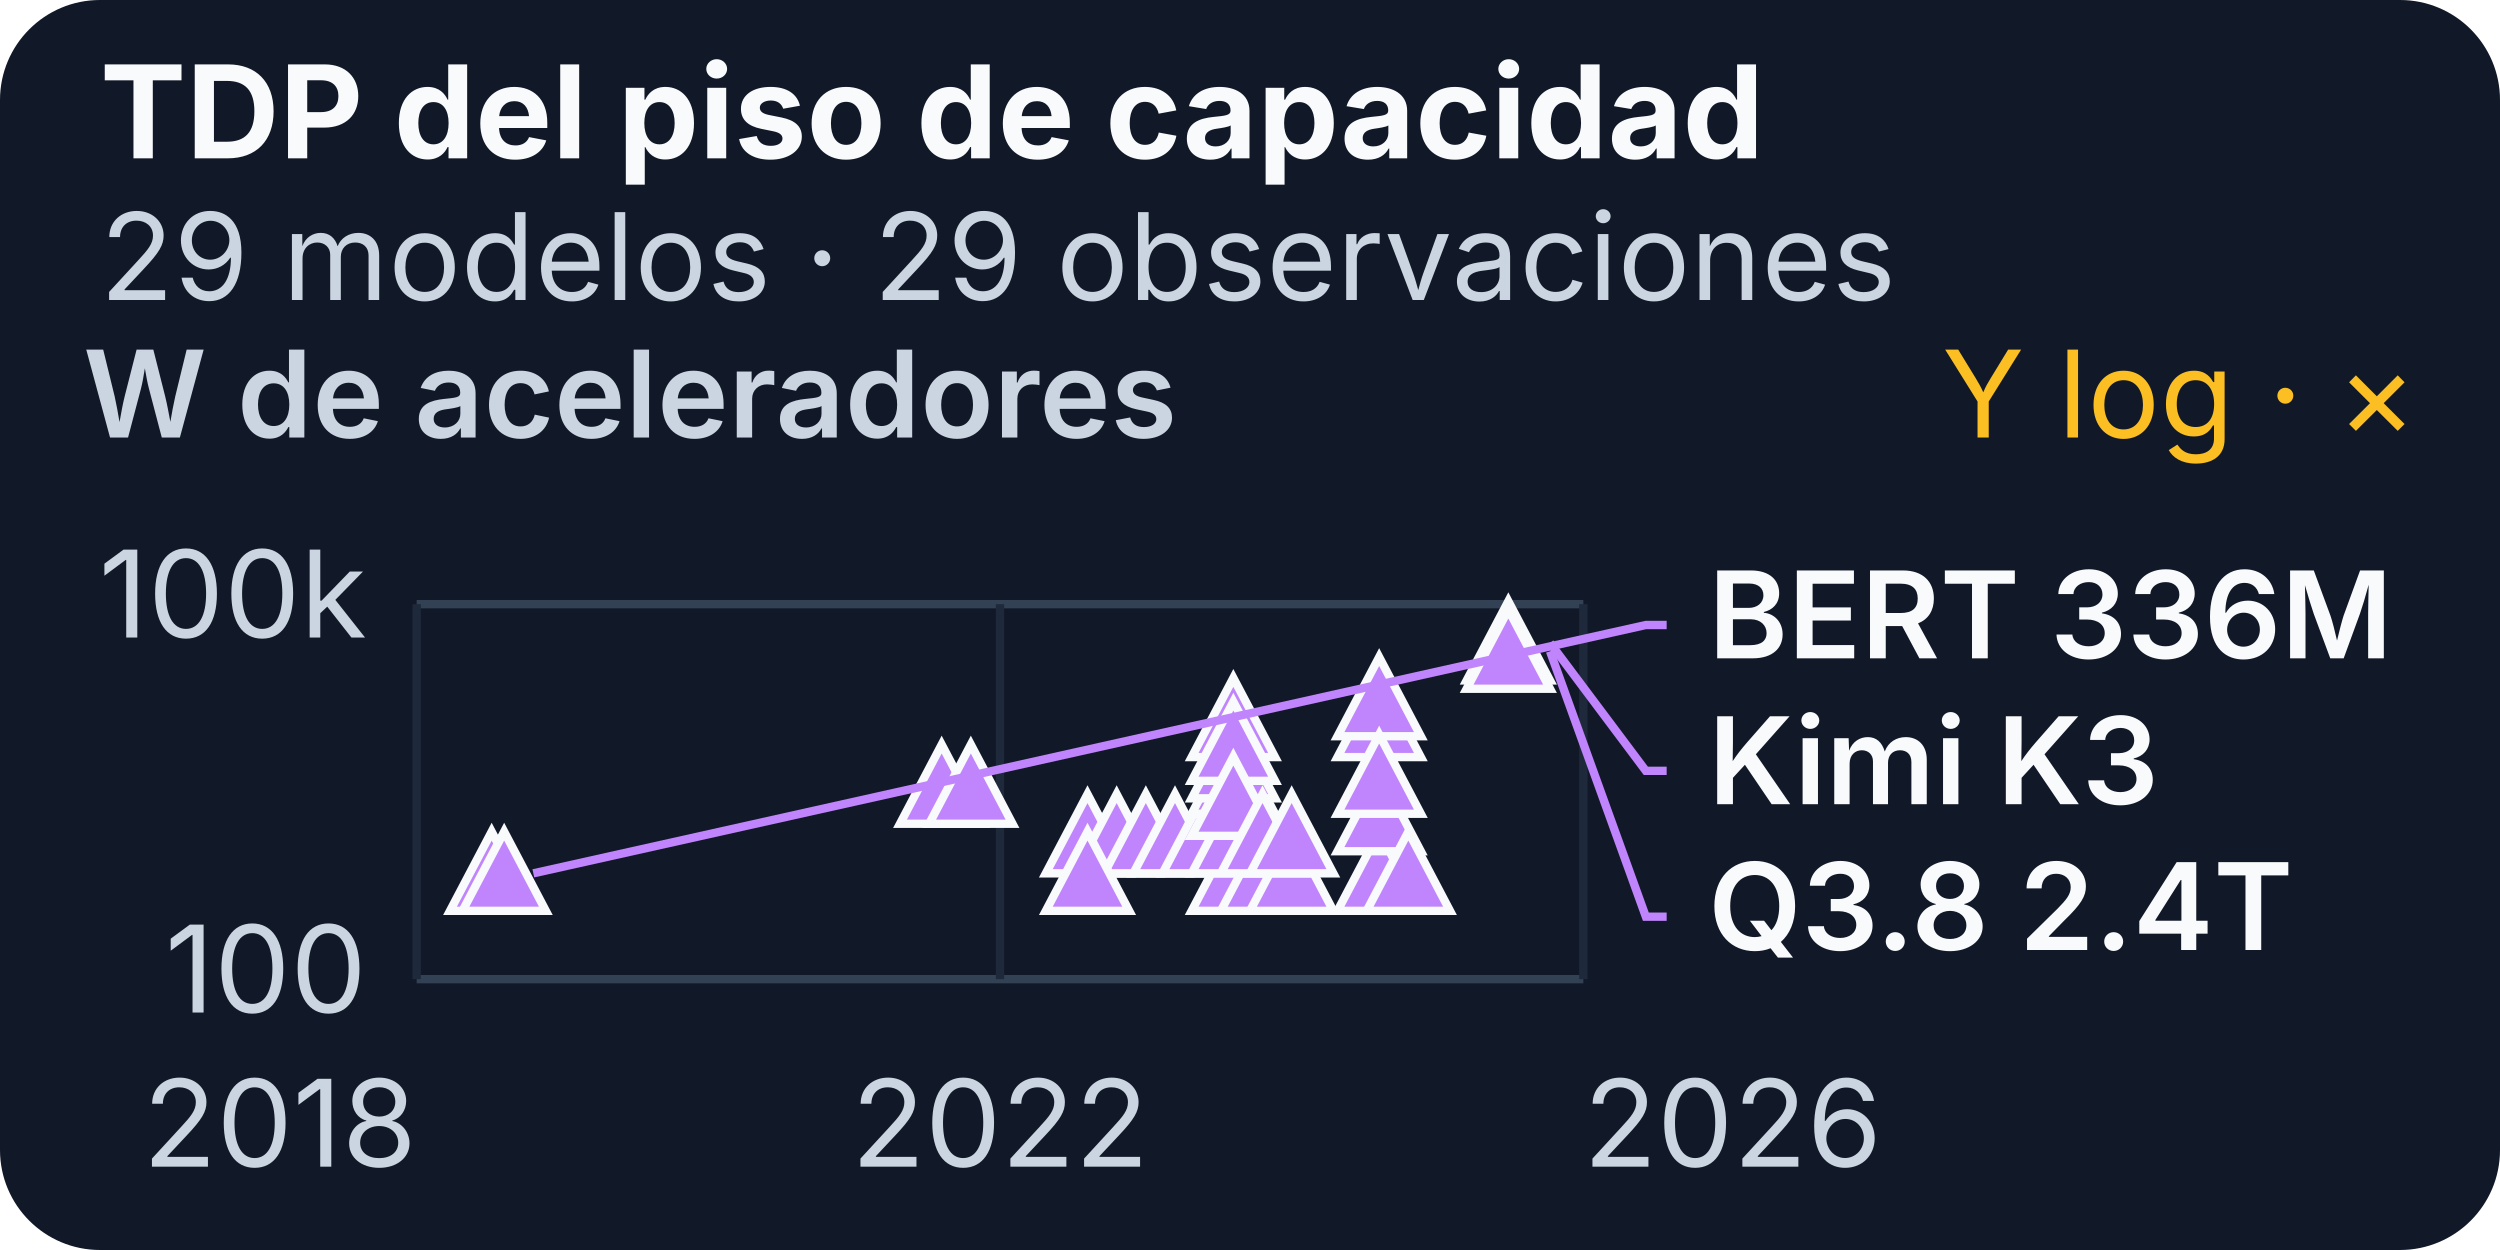
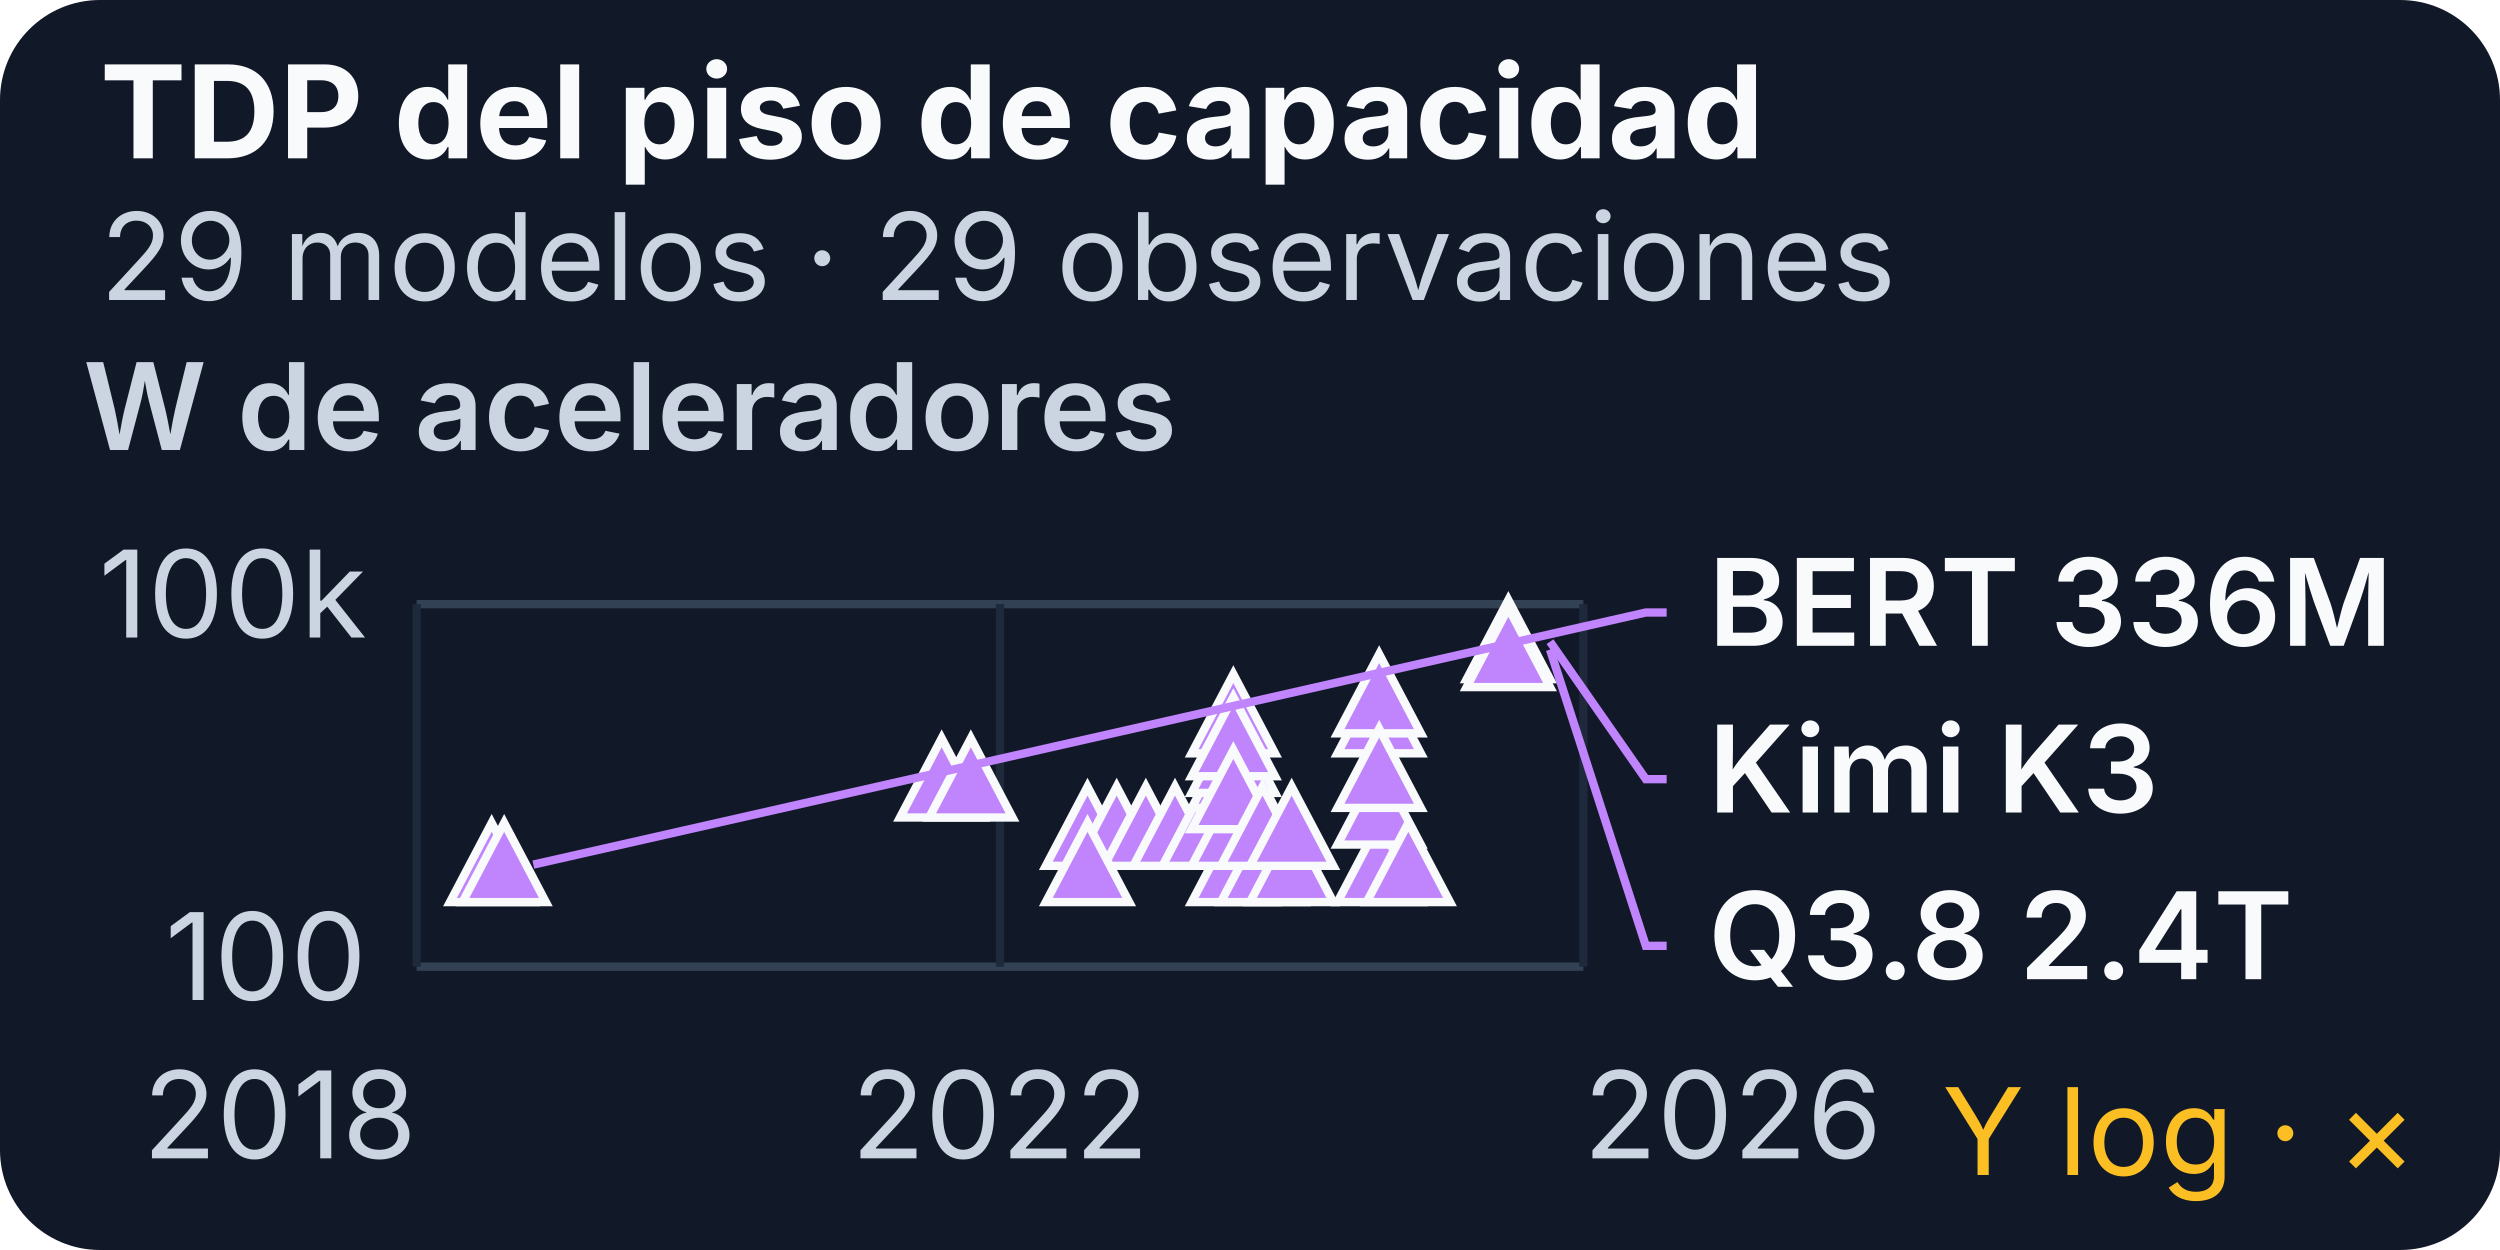
<svg xmlns="http://www.w3.org/2000/svg" viewBox="0 0 600 300" role="img" aria-labelledby="title desc" style="max-width:100%;height:auto">
  <rect width="600" height="300" rx="24" fill="#111827" />
  <text x="24" y="38" font-size="31" font-family="system-ui, -apple-system, sans-serif" fill="#f8fafc" text-anchor="start" font-weight="700">TDP del piso de capacidad</text>
  <text x="24" y="72" font-size="29" font-family="system-ui, -apple-system, sans-serif" fill="#cbd5e1" text-anchor="start" font-weight="400">29 modelos · 29 observaciones</text>
-   <line x1="100" x2="380" y1="235.0" y2="235.0" stroke="#334155" stroke-width="2" />
-   <text x="88" y="243.0" font-size="29" font-family="system-ui, -apple-system, sans-serif" fill="#cbd5e1" text-anchor="end" font-weight="400" data-axis-label="true">100</text>
+   <line x1="100" x2="380" y1="232.0" y2="232.0" stroke="#334155" stroke-width="2" />
+   <text x="88" y="240.0" font-size="29" font-family="system-ui, -apple-system, sans-serif" fill="#cbd5e1" text-anchor="end" font-weight="400" data-axis-label="true">100</text>
  <line x1="100" x2="380" y1="145.0" y2="145.0" stroke="#334155" stroke-width="2" />
  <text x="88" y="153.0" font-size="29" font-family="system-ui, -apple-system, sans-serif" fill="#cbd5e1" text-anchor="end" font-weight="400" data-axis-label="true">100k</text>
-   <line x1="100.0" x2="100.0" y1="145" y2="235" stroke="#1e293b" stroke-width="2" />
-   <text x="100.0" y="280" font-size="29" font-family="system-ui, -apple-system, sans-serif" fill="#cbd5e1" text-anchor="end" font-weight="400" data-axis-label="true">2018</text>
-   <line x1="240.0" x2="240.0" y1="145" y2="235" stroke="#1e293b" stroke-width="2" />
-   <text x="240.0" y="280" font-size="29" font-family="system-ui, -apple-system, sans-serif" fill="#cbd5e1" text-anchor="middle" font-weight="400" data-axis-label="true">2022</text>
-   <line x1="380.0" x2="380.0" y1="145" y2="235" stroke="#1e293b" stroke-width="2" />
-   <text x="380.0" y="280" font-size="29" font-family="system-ui, -apple-system, sans-serif" fill="#cbd5e1" text-anchor="start" font-weight="400" data-axis-label="true">2026</text>
-   <text x="20" y="105" font-size="29" font-family="system-ui, -apple-system, sans-serif" fill="#cbd5e1" text-anchor="start" font-weight="600" data-axis-label="true">W de aceleradores</text>
-   <text x="580" y="105" font-size="29" font-family="system-ui, -apple-system, sans-serif" fill="#fbbf24" text-anchor="end" font-weight="400" data-axis-label="true">Y log · ×</text>
+   <line x1="100.0" x2="100.0" y1="145" y2="232" stroke="#1e293b" stroke-width="2" />
+   <text x="100.0" y="278" font-size="29" font-family="system-ui, -apple-system, sans-serif" fill="#cbd5e1" text-anchor="end" font-weight="400" data-axis-label="true">2018</text>
+   <line x1="240.0" x2="240.0" y1="145" y2="232" stroke="#1e293b" stroke-width="2" />
+   <text x="240.0" y="278" font-size="29" font-family="system-ui, -apple-system, sans-serif" fill="#cbd5e1" text-anchor="middle" font-weight="400" data-axis-label="true">2022</text>
+   <line x1="380.0" x2="380.0" y1="145" y2="232" stroke="#1e293b" stroke-width="2" />
+   <text x="380.0" y="278" font-size="29" font-family="system-ui, -apple-system, sans-serif" fill="#cbd5e1" text-anchor="start" font-weight="400" data-axis-label="true">2026</text>
+   <text x="20" y="108" font-size="29" font-family="system-ui, -apple-system, sans-serif" fill="#cbd5e1" text-anchor="start" font-weight="600" data-axis-label="true" data-layout-role="axis-unit">W de aceleradores</text>
+   <text x="580" y="282" font-size="29" font-family="system-ui, -apple-system, sans-serif" fill="#fbbf24" text-anchor="end" font-weight="400" data-axis-label="true" data-layout-role="axis-scale">Y log · ×</text>
  <g data-quantitative="true" data-model-id="DM_BERT_LARGE" data-status="SCENARIO" data-source-ids="S_DASH_GOOGLE_BERT_REPORT S_COURSE_DESIGN" data-value="700" data-unit="W" data-claim-scope="accelerator_only_tdp_scenario_not_wall_power" data-marker="triangle" data-series="700 W per accelerator" data-series-marker="single" aria-label="DM_BERT_LARGE: 700 W, SCENARIO">
-     <path fill="#c084fc" stroke="#f8fafc" stroke-width="2" d="M118.0,199.6 L128.0,218.6 L108.0,218.6 Z" />
+     <path fill="#c084fc" stroke="#f8fafc" stroke-width="2" d="M118.0,197.5 L128.0,216.5 L108.0,216.5 Z" />
  </g>
  <g data-quantitative="true" data-model-id="DM_T5_11B" data-status="SCENARIO" data-source-ids="S_DASH_GOOGLE_T5_REPORT S_COURSE_DESIGN" data-value="700" data-unit="W" data-claim-scope="accelerator_only_tdp_scenario_not_wall_power" data-marker="triangle" data-series="700 W per accelerator" data-series-marker="single" aria-label="DM_T5_11B: 700 W, SCENARIO">
-     <path fill="#c084fc" stroke="#f8fafc" stroke-width="2" d="M121.0,199.6 L131.0,218.6 L111.0,218.6 Z" />
+     <path fill="#c084fc" stroke="#f8fafc" stroke-width="2" d="M121.0,197.5 L131.0,216.5 L111.0,216.5 Z" />
  </g>
  <g data-quantitative="true" data-model-id="DM_BLOOM_176B" data-status="SCENARIO" data-source-ids="S_BIGSCIENCE_BLOOM_PAPER S_COURSE_DESIGN" data-value="3500" data-unit="W" data-claim-scope="accelerator_only_tdp_scenario_not_wall_power" data-marker="triangle" data-series="700 W per accelerator" data-series-marker="single" aria-label="DM_BLOOM_176B: 3500 W, SCENARIO">
-     <path fill="#c084fc" stroke="#f8fafc" stroke-width="2" d="M226.0,178.7 L236.0,197.7 L216.0,197.7 Z" />
+     <path fill="#c084fc" stroke="#f8fafc" stroke-width="2" d="M226.0,177.2 L236.0,196.2 L216.0,196.2 Z" />
  </g>
  <g data-quantitative="true" data-model-id="DM_OPT_175B" data-status="SCENARIO" data-source-ids="S_DASH_META_OPT_REPORT S_COURSE_DESIGN" data-value="3500" data-unit="W" data-claim-scope="accelerator_only_tdp_scenario_not_wall_power" data-marker="triangle" data-series="700 W per accelerator" data-series-marker="single" aria-label="DM_OPT_175B: 3500 W, SCENARIO">
-     <path fill="#c084fc" stroke="#f8fafc" stroke-width="2" d="M233.0,178.7 L243.0,197.7 L223.0,197.7 Z" />
+     <path fill="#c084fc" stroke="#f8fafc" stroke-width="2" d="M233.0,177.2 L243.0,196.2 L223.0,196.2 Z" />
  </g>
  <g data-quantitative="true" data-model-id="DM_DEEPSEEK_LLM_67B" data-status="SCENARIO" data-source-ids="S_DASH_DEEPSEEK_LLM_REPORT S_COURSE_DESIGN" data-value="1400" data-unit="W" data-claim-scope="accelerator_only_tdp_scenario_not_wall_power" data-marker="triangle" data-series="700 W per accelerator" data-series-marker="single" aria-label="DM_DEEPSEEK_LLM_67B: 1400 W, SCENARIO">
-     <path fill="#c084fc" stroke="#f8fafc" stroke-width="2" d="M261.0,190.6 L271.0,209.6 L251.0,209.6 Z" />
+     <path fill="#c084fc" stroke="#f8fafc" stroke-width="2" d="M261.0,188.8 L271.0,207.8 L251.0,207.8 Z" />
  </g>
  <g data-quantitative="true" data-model-id="DM_LLAMA1_65B" data-status="SCENARIO" data-source-ids="S_DASH_META_LLAMA1_REPORT S_COURSE_DESIGN" data-value="1400" data-unit="W" data-claim-scope="accelerator_only_tdp_scenario_not_wall_power" data-marker="triangle" data-series="700 W per accelerator" data-series-marker="single" aria-label="DM_LLAMA1_65B: 1400 W, SCENARIO">
-     <path fill="#c084fc" stroke="#f8fafc" stroke-width="2" d="M268.0,190.6 L278.0,209.6 L258.0,209.6 Z" />
+     <path fill="#c084fc" stroke="#f8fafc" stroke-width="2" d="M268.0,188.8 L278.0,207.8 L258.0,207.8 Z" />
  </g>
  <g data-quantitative="true" data-model-id="DM_LLAMA2_70B" data-status="SCENARIO" data-source-ids="S_DASH_META_LLAMA2_REPORT S_COURSE_DESIGN" data-value="1400" data-unit="W" data-claim-scope="accelerator_only_tdp_scenario_not_wall_power" data-marker="triangle" data-series="700 W per accelerator" data-series-marker="single" aria-label="DM_LLAMA2_70B: 1400 W, SCENARIO">
-     <path fill="#c084fc" stroke="#f8fafc" stroke-width="2" d="M275.0,190.6 L285.0,209.6 L265.0,209.6 Z" />
+     <path fill="#c084fc" stroke="#f8fafc" stroke-width="2" d="M275.0,188.8 L285.0,207.8 L265.0,207.8 Z" />
  </g>
  <g data-quantitative="true" data-model-id="DM_MISTRAL_7B_V01" data-status="SCENARIO" data-source-ids="S_DASH_MISTRAL7_REPORT S_COURSE_DESIGN" data-value="700" data-unit="W" data-claim-scope="accelerator_only_tdp_scenario_not_wall_power" data-marker="triangle" data-series="700 W per accelerator" data-series-marker="single" aria-label="DM_MISTRAL_7B_V01: 700 W, SCENARIO">
-     <path fill="#c084fc" stroke="#f8fafc" stroke-width="2" d="M261.0,199.6 L271.0,218.6 L251.0,218.6 Z" />
+     <path fill="#c084fc" stroke="#f8fafc" stroke-width="2" d="M261.0,197.5 L271.0,216.5 L251.0,216.5 Z" />
  </g>
  <g data-quantitative="true" data-model-id="DM_MIXTRAL_8X7B" data-status="SCENARIO" data-source-ids="S_DASH_MIXTRAL_REPORT S_COURSE_DESIGN" data-value="1400" data-unit="W" data-claim-scope="accelerator_only_tdp_scenario_not_wall_power" data-marker="triangle" data-series="700 W per accelerator" data-series-marker="single" aria-label="DM_MIXTRAL_8X7B: 1400 W, SCENARIO">
-     <path fill="#c084fc" stroke="#f8fafc" stroke-width="2" d="M282.0,190.6 L292.0,209.6 L272.0,209.6 Z" />
+     <path fill="#c084fc" stroke="#f8fafc" stroke-width="2" d="M282.0,188.8 L292.0,207.8 L272.0,207.8 Z" />
  </g>
  <g data-quantitative="true" data-model-id="DM_QWEN_72B" data-status="SCENARIO" data-source-ids="S_DASH_QWEN_REPORT S_COURSE_DESIGN" data-value="1400" data-unit="W" data-claim-scope="accelerator_only_tdp_scenario_not_wall_power" data-marker="triangle" data-series="700 W per accelerator" data-series-marker="single" aria-label="DM_QWEN_72B: 1400 W, SCENARIO">
-     <path fill="#c084fc" stroke="#f8fafc" stroke-width="2" d="M289.0,190.6 L299.0,209.6 L279.0,209.6 Z" />
+     <path fill="#c084fc" stroke="#f8fafc" stroke-width="2" d="M289.0,188.8 L299.0,207.8 L279.0,207.8 Z" />
  </g>
  <g data-quantitative="true" data-model-id="DM_DEEPSEEK_V2" data-status="SCENARIO" data-source-ids="S_DASH_DEEPSEEK_V2_REPORT S_COURSE_DESIGN" data-value="4200" data-unit="W" data-claim-scope="accelerator_only_tdp_scenario_not_wall_power" data-marker="triangle" data-series="700 W per accelerator" data-series-marker="single" aria-label="DM_DEEPSEEK_V2: 4200 W, SCENARIO">
-     <path fill="#c084fc" stroke="#f8fafc" stroke-width="2" d="M296.0,176.3 L306.0,195.3 L286.0,195.3 Z" />
+     <path fill="#c084fc" stroke="#f8fafc" stroke-width="2" d="M296.0,174.9 L306.0,193.9 L286.0,193.9 Z" />
  </g>
  <g data-quantitative="true" data-model-id="DM_DEEPSEEK_V3" data-status="SCENARIO" data-source-ids="S_DEEPSEEK_V3_PAPER S_COURSE_DESIGN" data-value="11900" data-unit="W" data-claim-scope="accelerator_only_tdp_scenario_not_wall_power" data-marker="triangle" data-series="700 W per accelerator" data-series-marker="single" aria-label="DM_DEEPSEEK_V3: 11900 W, SCENARIO">
-     <path fill="#c084fc" stroke="#f8fafc" stroke-width="2" d="M296.0,162.7 L306.0,181.7 L286.0,181.7 Z" />
+     <path fill="#c084fc" stroke="#f8fafc" stroke-width="2" d="M296.0,161.8 L306.0,180.8 L286.0,180.8 Z" />
  </g>
  <g data-quantitative="true" data-model-id="DM_GEMMA2_27B" data-status="SCENARIO" data-source-ids="S_DASH_GOOGLE_GEMMA2_REPORT S_COURSE_DESIGN" data-value="700" data-unit="W" data-claim-scope="accelerator_only_tdp_scenario_not_wall_power" data-marker="triangle" data-series="700 W per accelerator" data-series-marker="single" aria-label="DM_GEMMA2_27B: 700 W, SCENARIO">
-     <path fill="#c084fc" stroke="#f8fafc" stroke-width="2" d="M296.0,199.6 L306.0,218.6 L286.0,218.6 Z" />
+     <path fill="#c084fc" stroke="#f8fafc" stroke-width="2" d="M296.0,197.5 L306.0,216.5 L286.0,216.5 Z" />
  </g>
  <g data-quantitative="true" data-model-id="DM_GEMMA_7B" data-status="SCENARIO" data-source-ids="S_DASH_GOOGLE_GEMMA1_CARD S_COURSE_DESIGN" data-value="700" data-unit="W" data-claim-scope="accelerator_only_tdp_scenario_not_wall_power" data-marker="triangle" data-series="700 W per accelerator" data-series-marker="single" aria-label="DM_GEMMA_7B: 700 W, SCENARIO">
-     <path fill="#c084fc" stroke="#f8fafc" stroke-width="2" d="M303.0,199.6 L313.0,218.6 L293.0,218.6 Z" />
+     <path fill="#c084fc" stroke="#f8fafc" stroke-width="2" d="M303.0,197.5 L313.0,216.5 L293.0,216.5 Z" />
  </g>
  <g data-quantitative="true" data-model-id="DM_GROK1" data-status="SCENARIO" data-source-ids="S_DASH_XAI_GROK1_REPO S_COURSE_DESIGN" data-value="5600" data-unit="W" data-claim-scope="accelerator_only_tdp_scenario_not_wall_power" data-marker="triangle" data-series="700 W per accelerator" data-series-marker="single" aria-label="DM_GROK1: 5600 W, SCENARIO">
-     <path fill="#c084fc" stroke="#f8fafc" stroke-width="2" d="M296.0,172.6 L306.0,191.6 L286.0,191.6 Z" />
+     <path fill="#c084fc" stroke="#f8fafc" stroke-width="2" d="M296.0,171.3 L306.0,190.3 L286.0,190.3 Z" />
  </g>
  <g data-quantitative="true" data-model-id="DM_LLAMA31_405B" data-status="SCENARIO" data-source-ids="S_META_LLAMA31_PAPER S_COURSE_DESIGN" data-value="7700" data-unit="W" data-claim-scope="accelerator_only_tdp_scenario_not_wall_power" data-marker="triangle" data-series="700 W per accelerator" data-series-marker="single" aria-label="DM_LLAMA31_405B: 7700 W, SCENARIO">
-     <path fill="#c084fc" stroke="#f8fafc" stroke-width="2" d="M296.0,168.4 L306.0,187.4 L286.0,187.4 Z" />
+     <path fill="#c084fc" stroke="#f8fafc" stroke-width="2" d="M296.0,167.3 L306.0,186.3 L286.0,186.3 Z" />
  </g>
  <g data-quantitative="true" data-model-id="DM_LLAMA31_70B" data-status="SCENARIO" data-source-ids="S_META_LLAMA31_PAPER S_COURSE_DESIGN" data-value="1400" data-unit="W" data-claim-scope="accelerator_only_tdp_scenario_not_wall_power" data-marker="triangle" data-series="700 W per accelerator" data-series-marker="single" aria-label="DM_LLAMA31_70B: 1400 W, SCENARIO">
-     <path fill="#c084fc" stroke="#f8fafc" stroke-width="2" d="M296.0,190.6 L306.0,209.6 L286.0,209.6 Z" />
+     <path fill="#c084fc" stroke="#f8fafc" stroke-width="2" d="M296.0,188.8 L306.0,207.8 L286.0,207.8 Z" />
  </g>
  <g data-quantitative="true" data-model-id="DM_LLAMA31_8B" data-status="SCENARIO" data-source-ids="S_META_LLAMA31_PAPER S_COURSE_DESIGN" data-value="700" data-unit="W" data-claim-scope="accelerator_only_tdp_scenario_not_wall_power" data-marker="triangle" data-series="700 W per accelerator" data-series-marker="single" aria-label="DM_LLAMA31_8B: 700 W, SCENARIO">
-     <path fill="#c084fc" stroke="#f8fafc" stroke-width="2" d="M310.0,199.6 L320.0,218.6 L300.0,218.6 Z" />
+     <path fill="#c084fc" stroke="#f8fafc" stroke-width="2" d="M310.0,197.5 L320.0,216.5 L300.0,216.5 Z" />
  </g>
  <g data-quantitative="true" data-model-id="DM_MISTRAL_LARGE2_2407" data-status="SCENARIO" data-source-ids="S_DASH_MISTRAL_LARGE2_CARD S_COURSE_DESIGN" data-value="2800" data-unit="W" data-claim-scope="accelerator_only_tdp_scenario_not_wall_power" data-marker="triangle" data-series="700 W per accelerator" data-series-marker="single" aria-label="DM_MISTRAL_LARGE2_2407: 2800 W, SCENARIO">
-     <path fill="#c084fc" stroke="#f8fafc" stroke-width="2" d="M296.0,181.6 L306.0,200.6 L286.0,200.6 Z" />
+     <path fill="#c084fc" stroke="#f8fafc" stroke-width="2" d="M296.0,180.0 L306.0,199.0 L286.0,199.0 Z" />
  </g>
  <g data-quantitative="true" data-model-id="DM_QWEN25_72B" data-status="SCENARIO" data-source-ids="S_DASH_QWEN25_REPORT S_COURSE_DESIGN" data-value="1400" data-unit="W" data-claim-scope="accelerator_only_tdp_scenario_not_wall_power" data-marker="triangle" data-series="700 W per accelerator" data-series-marker="single" aria-label="DM_QWEN25_72B: 1400 W, SCENARIO">
-     <path fill="#c084fc" stroke="#f8fafc" stroke-width="2" d="M303.0,190.6 L313.0,209.6 L293.0,209.6 Z" />
+     <path fill="#c084fc" stroke="#f8fafc" stroke-width="2" d="M303.0,188.8 L313.0,207.8 L293.0,207.8 Z" />
  </g>
  <g data-quantitative="true" data-model-id="DM_QWEN2_72B" data-status="SCENARIO" data-source-ids="S_DASH_QWEN2_REPORT S_COURSE_DESIGN" data-value="1400" data-unit="W" data-claim-scope="accelerator_only_tdp_scenario_not_wall_power" data-marker="triangle" data-series="700 W per accelerator" data-series-marker="single" aria-label="DM_QWEN2_72B: 1400 W, SCENARIO">
-     <path fill="#c084fc" stroke="#f8fafc" stroke-width="2" d="M310.0,190.6 L320.0,209.6 L300.0,209.6 Z" />
+     <path fill="#c084fc" stroke="#f8fafc" stroke-width="2" d="M310.0,188.8 L320.0,207.8 L300.0,207.8 Z" />
  </g>
  <g data-quantitative="true" data-model-id="DM_DEEPSEEK_R1" data-status="SCENARIO" data-source-ids="S_DASH_DEEPSEEK_R1_REPORT S_COURSE_DESIGN" data-value="11900" data-unit="W" data-claim-scope="accelerator_only_tdp_scenario_not_wall_power" data-marker="triangle" data-series="700 W per accelerator" data-series-marker="single" aria-label="DM_DEEPSEEK_R1: 11900 W, SCENARIO">
-     <path fill="#c084fc" stroke="#f8fafc" stroke-width="2" d="M331.0,162.7 L341.0,181.7 L321.0,181.7 Z" />
+     <path fill="#c084fc" stroke="#f8fafc" stroke-width="2" d="M331.0,161.8 L341.0,180.8 L321.0,180.8 Z" />
  </g>
  <g data-quantitative="true" data-model-id="DM_GEMMA3_27B" data-status="SCENARIO" data-source-ids="S_DASH_GOOGLE_GEMMA3_REPORT S_COURSE_DESIGN" data-value="700" data-unit="W" data-claim-scope="accelerator_only_tdp_scenario_not_wall_power" data-marker="triangle" data-series="700 W per accelerator" data-series-marker="single" aria-label="DM_GEMMA3_27B: 700 W, SCENARIO">
-     <path fill="#c084fc" stroke="#f8fafc" stroke-width="2" d="M331.0,199.6 L341.0,218.6 L321.0,218.6 Z" />
+     <path fill="#c084fc" stroke="#f8fafc" stroke-width="2" d="M331.0,197.5 L341.0,216.5 L321.0,216.5 Z" />
  </g>
  <g data-quantitative="true" data-model-id="DM_KIMI_K2" data-status="SCENARIO" data-source-ids="S_DASH_MOONSHOT_KIMI_K2_REPORT S_COURSE_DESIGN" data-value="17500" data-unit="W" data-claim-scope="accelerator_only_tdp_scenario_not_wall_power" data-marker="triangle" data-series="700 W per accelerator" data-series-marker="single" aria-label="DM_KIMI_K2: 17500 W, SCENARIO">
-     <path fill="#c084fc" stroke="#f8fafc" stroke-width="2" d="M331.0,157.7 L341.0,176.7 L321.0,176.7 Z" />
+     <path fill="#c084fc" stroke="#f8fafc" stroke-width="2" d="M331.0,157.0 L341.0,176.0 L321.0,176.0 Z" />
  </g>
  <g data-quantitative="true" data-model-id="DM_LLAMA4_SCOUT" data-status="SCENARIO" data-source-ids="S_DASH_META_LLAMA4_CARD S_COURSE_DESIGN" data-value="2100" data-unit="W" data-claim-scope="accelerator_only_tdp_scenario_not_wall_power" data-marker="triangle" data-series="700 W per accelerator" data-series-marker="single" aria-label="DM_LLAMA4_SCOUT: 2100 W, SCENARIO">
-     <path fill="#c084fc" stroke="#f8fafc" stroke-width="2" d="M331.0,185.3 L341.0,204.3 L321.0,204.3 Z" />
+     <path fill="#c084fc" stroke="#f8fafc" stroke-width="2" d="M331.0,183.7 L341.0,202.7 L321.0,202.7 Z" />
  </g>
  <g data-quantitative="true" data-model-id="DM_QWEN3_235B_A22B" data-status="SCENARIO" data-source-ids="S_DASH_QWEN3_REPORT S_COURSE_DESIGN" data-value="4200" data-unit="W" data-claim-scope="accelerator_only_tdp_scenario_not_wall_power" data-marker="triangle" data-series="700 W per accelerator" data-series-marker="single" aria-label="DM_QWEN3_235B_A22B: 4200 W, SCENARIO">
-     <path fill="#c084fc" stroke="#f8fafc" stroke-width="2" d="M331.0,176.3 L341.0,195.3 L321.0,195.3 Z" />
+     <path fill="#c084fc" stroke="#f8fafc" stroke-width="2" d="M331.0,174.9 L341.0,193.9 L321.0,193.9 Z" />
  </g>
  <g data-quantitative="true" data-model-id="DM_QWEN3_30B_A3B" data-status="SCENARIO" data-source-ids="S_DASH_QWEN3_REPORT S_COURSE_DESIGN" data-value="700" data-unit="W" data-claim-scope="accelerator_only_tdp_scenario_not_wall_power" data-marker="triangle" data-series="700 W per accelerator" data-series-marker="single" aria-label="DM_QWEN3_30B_A3B: 700 W, SCENARIO">
-     <path fill="#c084fc" stroke="#f8fafc" stroke-width="2" d="M338.0,199.6 L348.0,218.6 L328.0,218.6 Z" />
+     <path fill="#c084fc" stroke="#f8fafc" stroke-width="2" d="M338.0,197.5 L348.0,216.5 L328.0,216.5 Z" />
  </g>
  <g data-quantitative="true" data-model-id="DM_KIMI_K3" data-status="SCENARIO" data-source-ids="S_MOONSHOT_KIMI_K3_PAPER S_COURSE_DESIGN" data-value="49000" data-unit="W" data-claim-scope="accelerator_only_tdp_scenario_not_wall_power" data-marker="triangle" data-series="700 W per accelerator" data-series-marker="single" aria-label="DM_KIMI_K3: 49000 W, SCENARIO">
-     <path fill="#c084fc" stroke="#f8fafc" stroke-width="2" d="M362.0,144.3 L372.0,163.3 L352.0,163.3 Z" />
+     <path fill="#c084fc" stroke="#f8fafc" stroke-width="2" d="M362.0,144.0 L372.0,163.0 L352.0,163.0 Z" />
  </g>
  <g data-quantitative="true" data-model-id="DM_QWEN38_24T_A95B" data-status="SCENARIO" data-source-ids="S_QWEN38_MODELSCOPE S_COURSE_DESIGN" data-value="42000" data-unit="W" data-claim-scope="accelerator_only_tdp_scenario_not_wall_power" data-marker="triangle" data-series="700 W per accelerator" data-series-marker="single" aria-label="DM_QWEN38_24T_A95B: 42000 W, SCENARIO">
-     <path fill="#c084fc" stroke="#f8fafc" stroke-width="2" d="M362.0,146.3 L372.0,165.3 L352.0,165.3 Z" />
+     <path fill="#c084fc" stroke="#f8fafc" stroke-width="2" d="M362.0,145.9 L372.0,164.9 L352.0,164.9 Z" />
  </g>
-   <path d="M128.0,209.6 L395,150 L400,150" fill="none" stroke="#c084fc" stroke-width="2" data-leader="true" data-model-id="DM_BERT_LARGE" />
-   <text x="410" y="158" font-size="29" font-family="system-ui, -apple-system, sans-serif" fill="#f8fafc" text-anchor="start" font-weight="600" data-direct-label="true" data-model-id="DM_BERT_LARGE">BERT 336M</text>
-   <path d="M372.0,154.3 L395,185 L400,185" fill="none" stroke="#c084fc" stroke-width="2" data-leader="true" data-model-id="DM_KIMI_K3" />
-   <text x="410" y="193" font-size="29" font-family="system-ui, -apple-system, sans-serif" fill="#f8fafc" text-anchor="start" font-weight="600" data-direct-label="true" data-model-id="DM_KIMI_K3">Kimi K3</text>
-   <path d="M372.0,156.3 L395,220 L400,220" fill="none" stroke="#c084fc" stroke-width="2" data-leader="true" data-model-id="DM_QWEN38_24T_A95B" />
-   <text x="410" y="228" font-size="29" font-family="system-ui, -apple-system, sans-serif" fill="#f8fafc" text-anchor="start" font-weight="600" data-direct-label="true" data-model-id="DM_QWEN38_24T_A95B">Q3.8 2.4T</text>
+   <path d="M128.0,207.5 L395,147 L400,147" fill="none" stroke="#c084fc" stroke-width="2" data-leader="true" data-model-id="DM_BERT_LARGE" />
+   <text x="410" y="155" font-size="29" font-family="system-ui, -apple-system, sans-serif" fill="#f8fafc" text-anchor="start" font-weight="600" data-direct-label="true" data-model-id="DM_BERT_LARGE" data-layout-role="direct-label">BERT 336M</text>
+   <path d="M372.0,154.0 L395,187 L400,187" fill="none" stroke="#c084fc" stroke-width="2" data-leader="true" data-model-id="DM_KIMI_K3" />
+   <text x="410" y="195" font-size="29" font-family="system-ui, -apple-system, sans-serif" fill="#f8fafc" text-anchor="start" font-weight="600" data-direct-label="true" data-model-id="DM_KIMI_K3" data-layout-role="direct-label">Kimi K3</text>
+   <path d="M372.0,155.9 L395,227 L400,227" fill="none" stroke="#c084fc" stroke-width="2" data-leader="true" data-model-id="DM_QWEN38_24T_A95B" />
+   <text x="410" y="235" font-size="29" font-family="system-ui, -apple-system, sans-serif" fill="#f8fafc" text-anchor="start" font-weight="600" data-direct-label="true" data-model-id="DM_QWEN38_24T_A95B" data-layout-role="direct-label">Q3.8 2.4T</text>
</svg>
